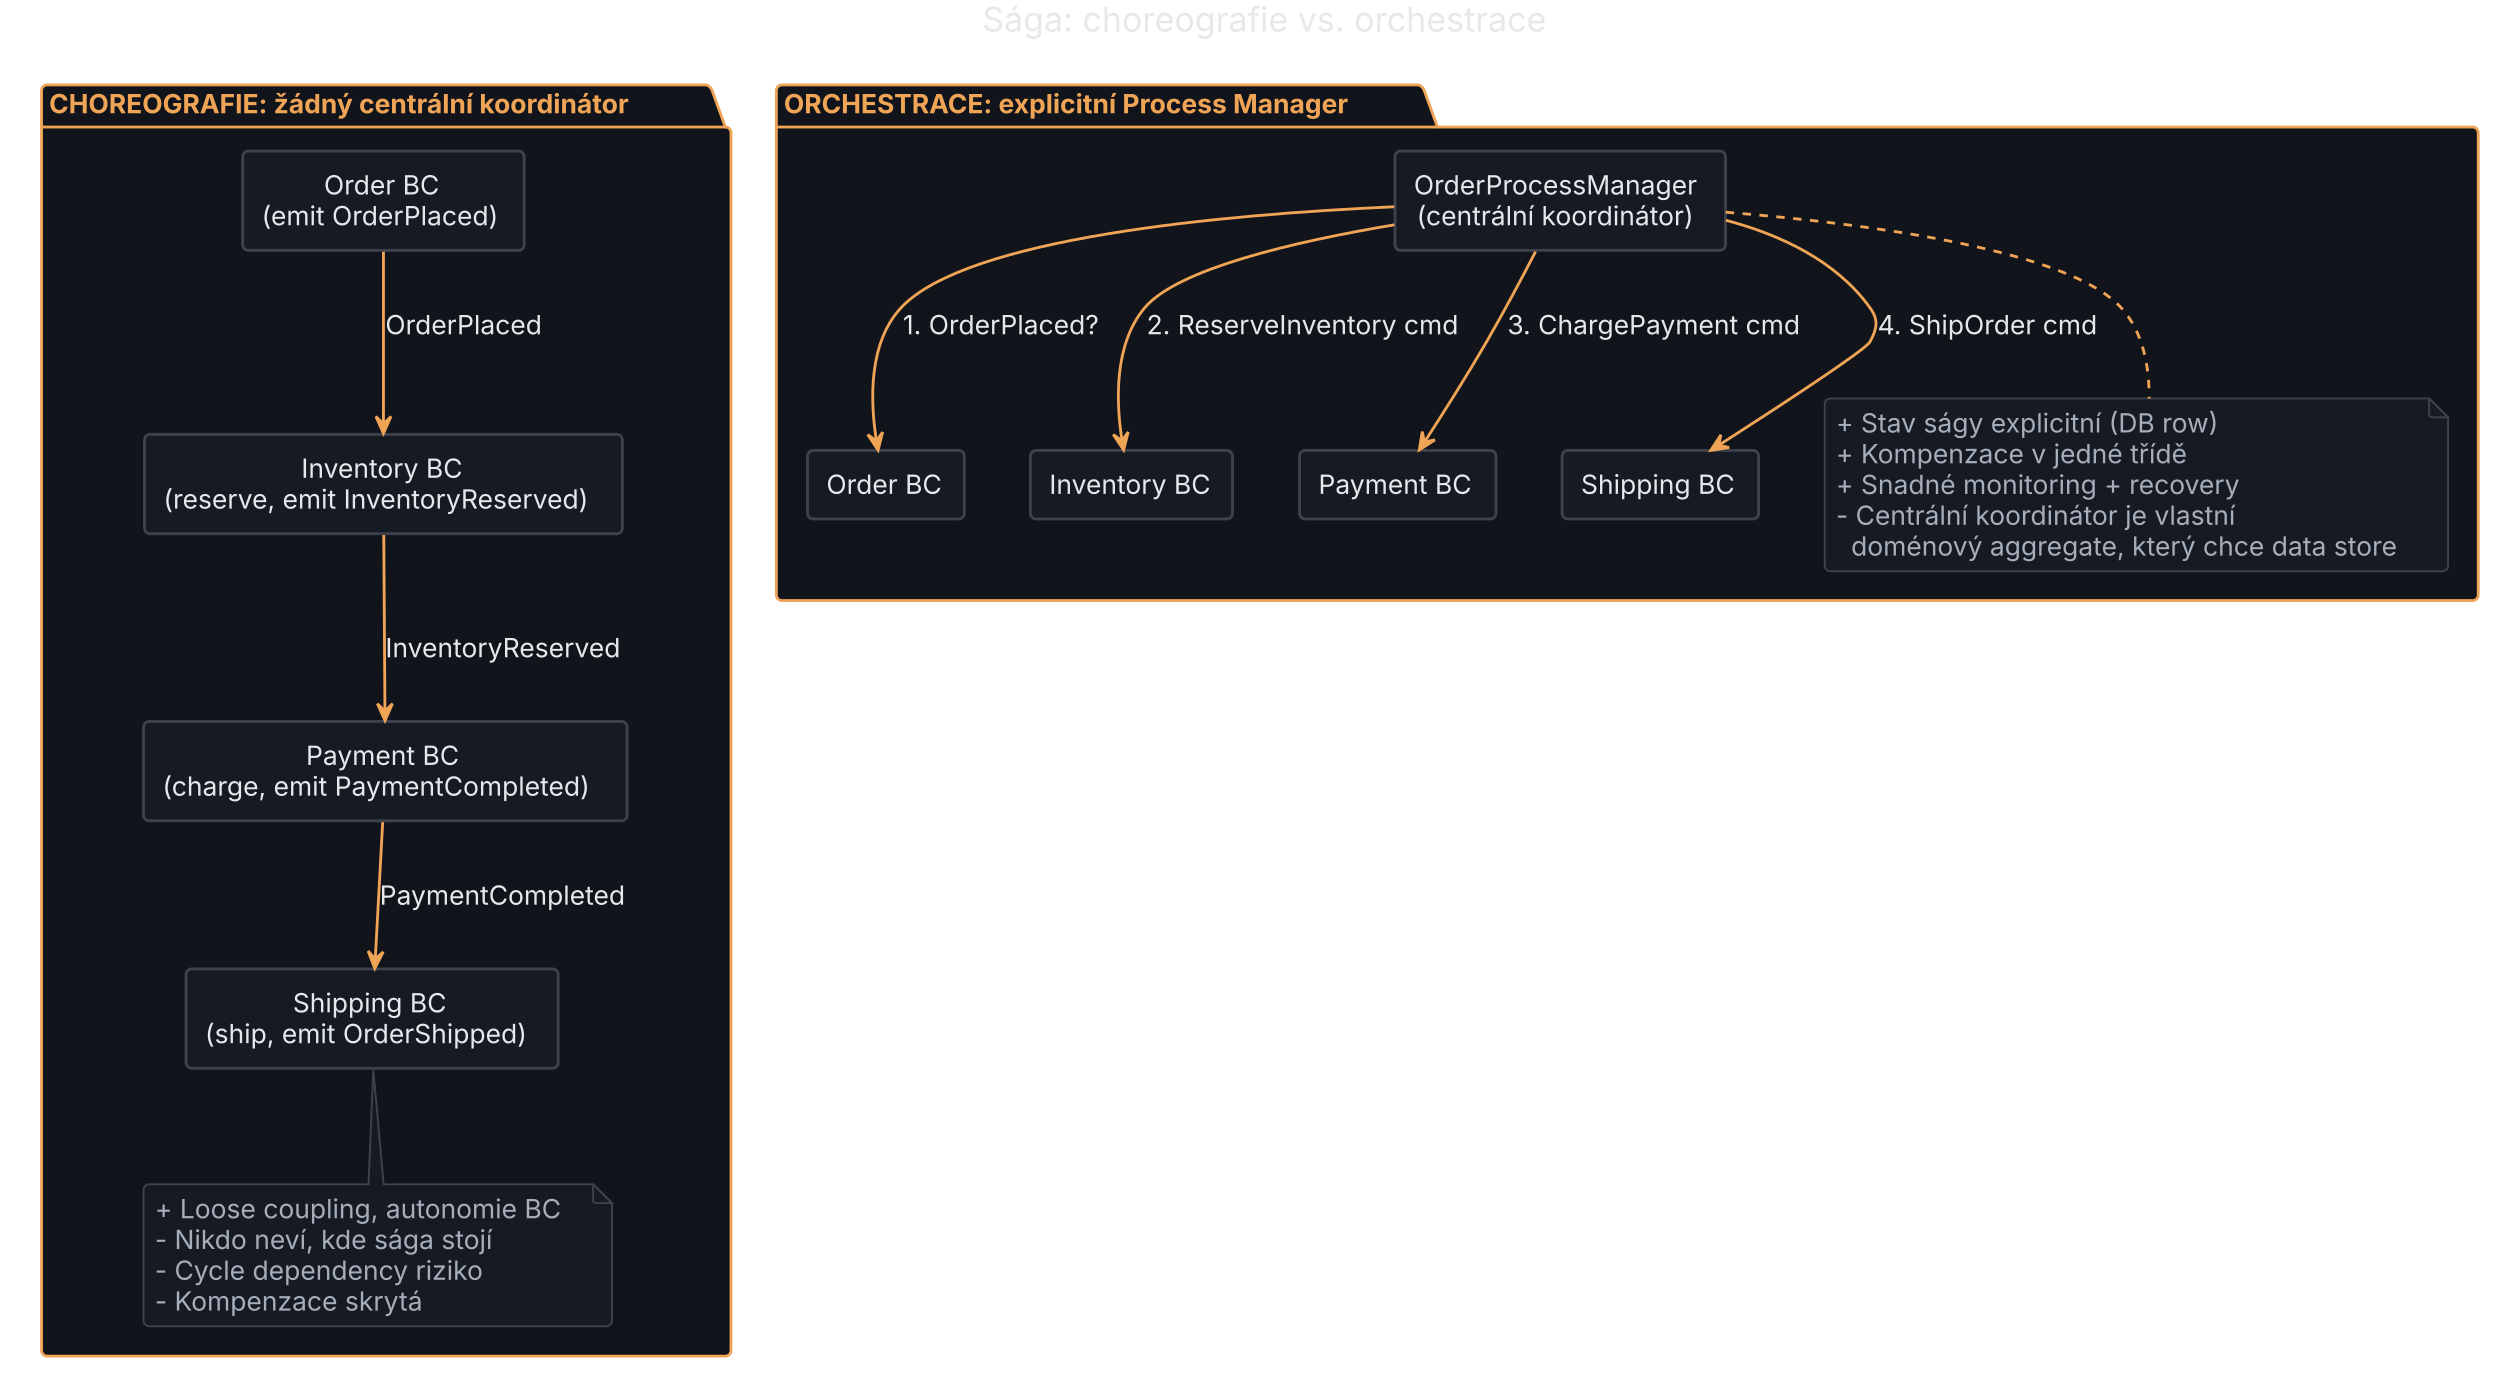
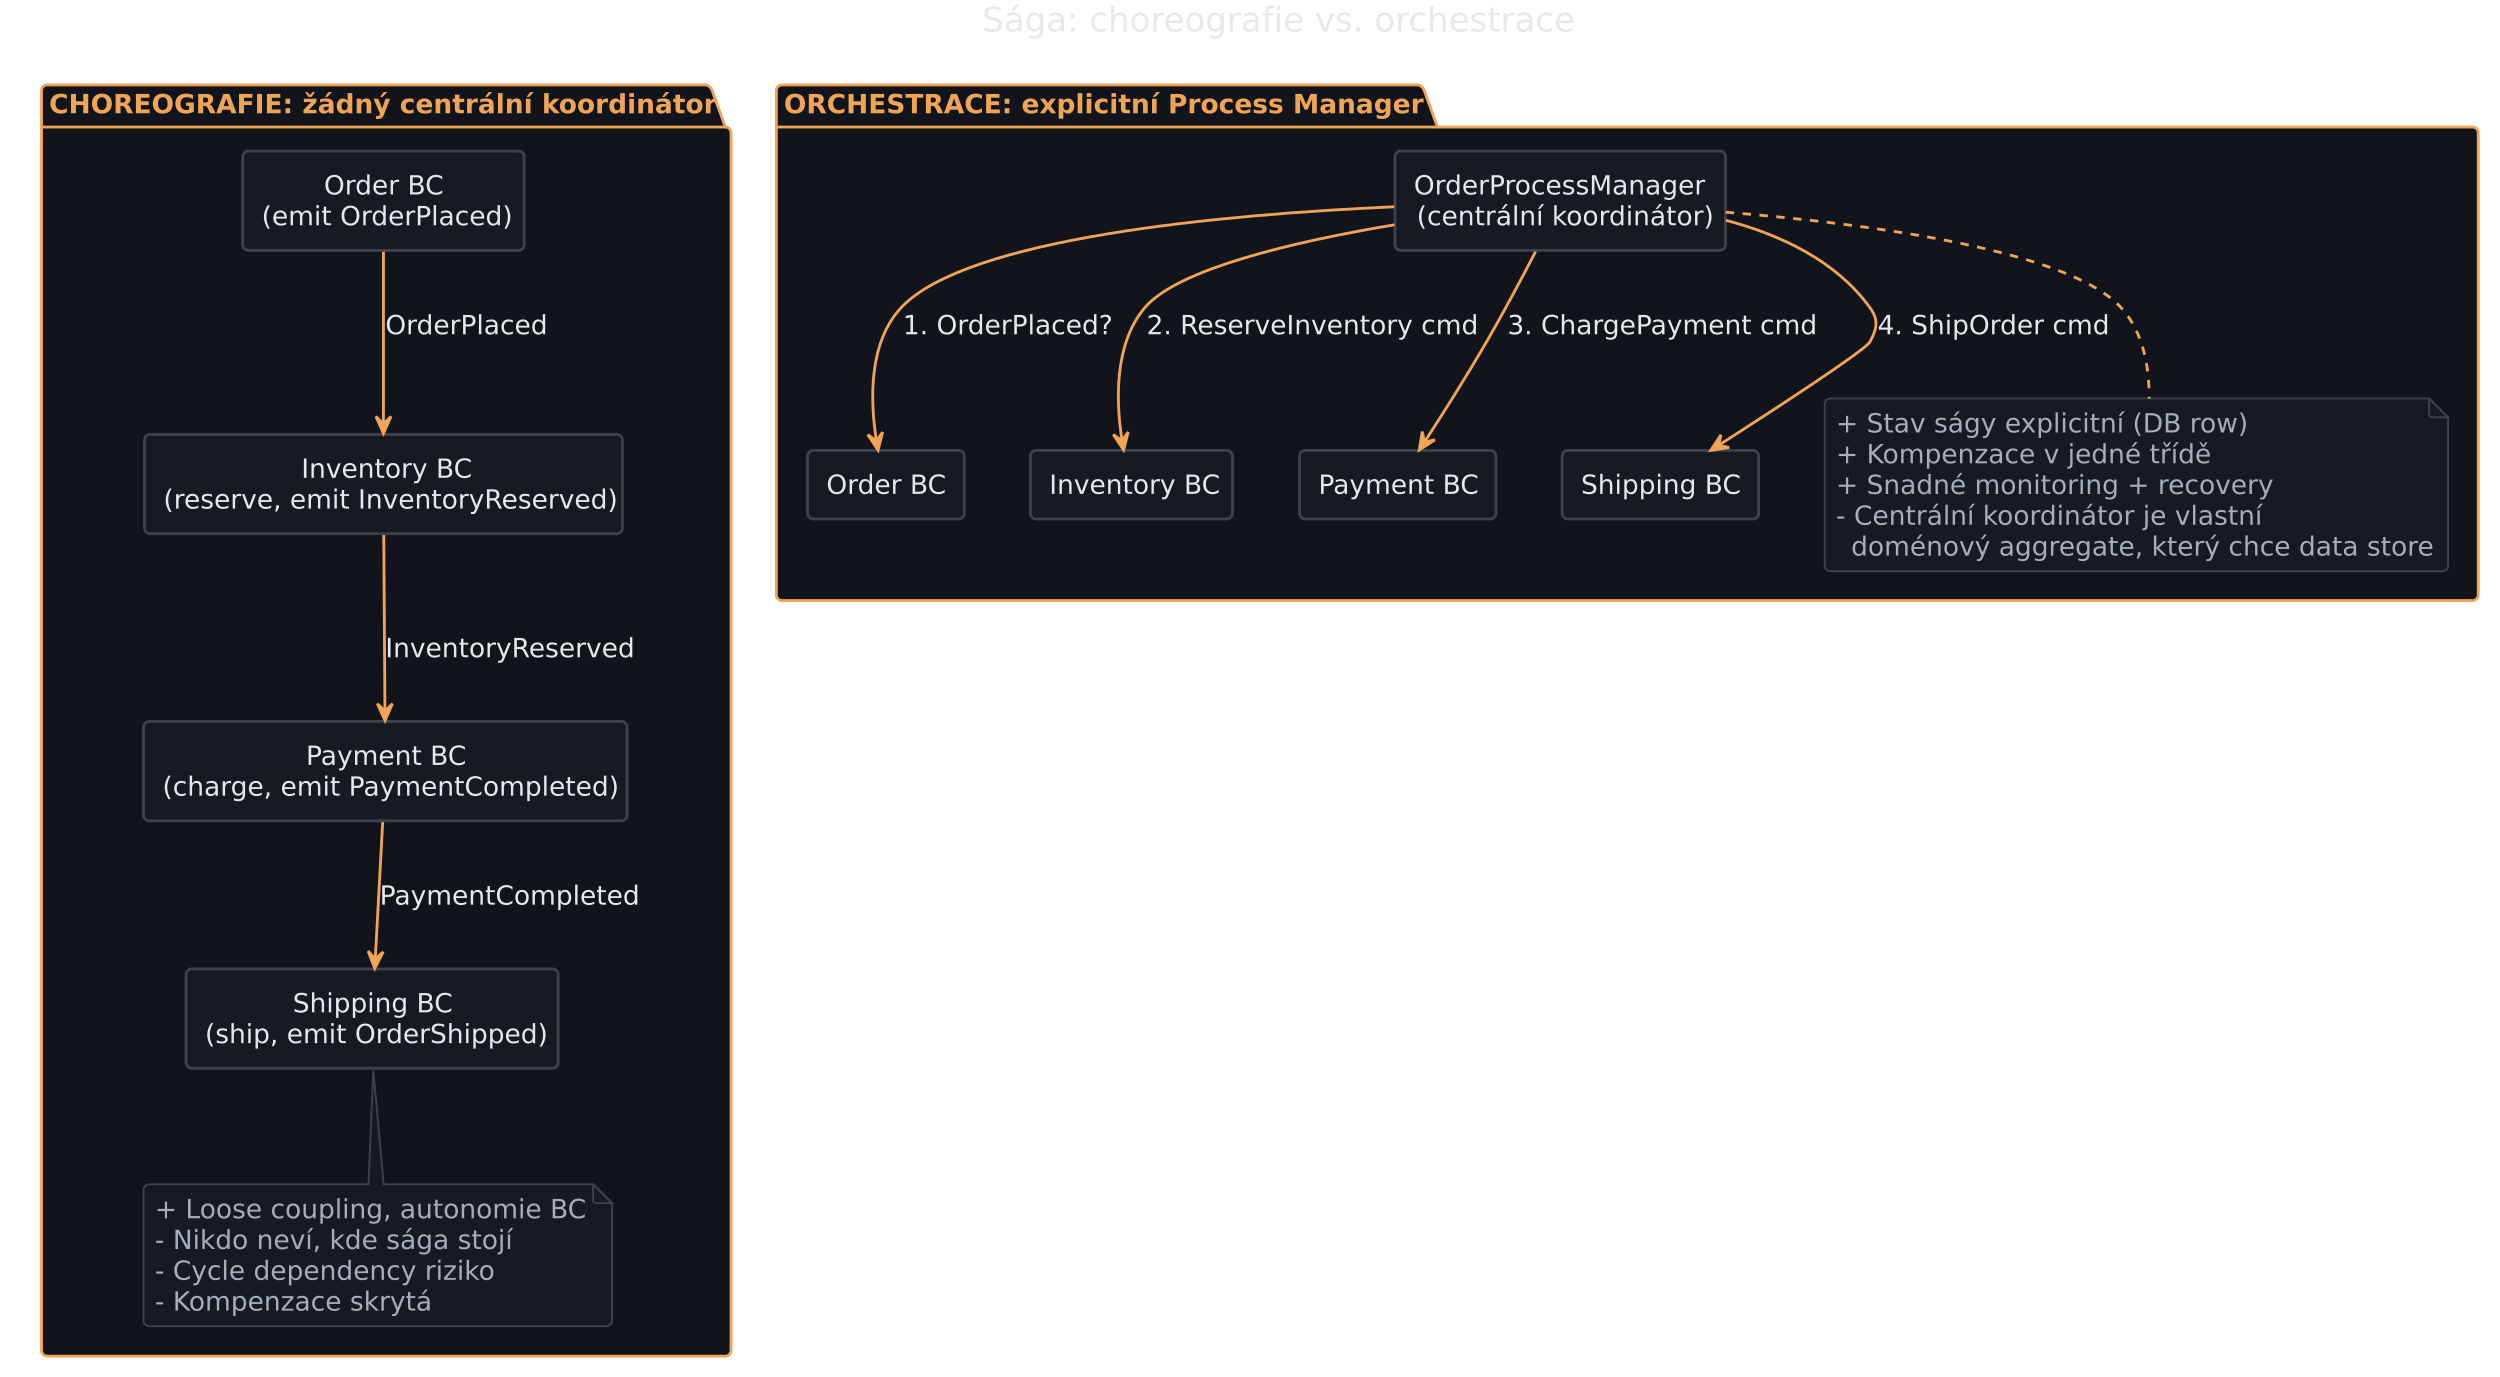
<svg xmlns="http://www.w3.org/2000/svg" contentScriptType="application/ecmascript" contentStyleType="text/css" height="1139.062px" preserveAspectRatio="none" style="width:2068px;height:1139px;background:#11141A;" version="1.1" viewBox="0 0 2068 1139" width="2068.75px" zoomAndPan="magnify">
  <defs />
  <g>
-     <text fill="#E6E8EC" font-family="Inter, ui-sans-serif, system-ui, -apple-system, sans-serif" font-size="28.125" lengthAdjust="spacingAndGlyphs" textLength="478.125" x="812.5" y="26.106">Sága: choreografie vs. orchestrace</text>
+     <text fill="#E6E8EC" font-family="DejaVu Sans" font-size="28.125" lengthAdjust="spacingAndGlyphs" textLength="478.125" x="812.5" y="26.106">Sága: choreografie vs. orchestrace</text>
    <path d="M39.062,70.239 L584.375,70.239 A7.031,7.031 0 0 1 589.062,74.927 L600,105.078 L600,105.078 A4.688,4.688 0 0 1 604.688,109.766 L604.688,1117.114 A4.688,4.688 0 0 1 600,1121.802 L39.062,1121.802 A4.688,4.688 0 0 1 34.375,1117.114 L34.375,74.927 A4.688,4.688 0 0 1 39.062,70.239 " fill="#11141A" style="stroke: #F0A456; stroke-width: 2.344;" />
    <line style="stroke: #F0A456; stroke-width: 2.344;" x1="34.375" x2="600" y1="105.078" y2="105.078" />
-     <text fill="#F0A456" font-family="Inter, ui-sans-serif, system-ui, -apple-system, sans-serif" font-size="21.875" font-weight="bold" lengthAdjust="spacingAndGlyphs" textLength="545.312" x="40.625" y="93.669">CHOREOGRAFIE: žádný centrální koordinátor</text>
+     <text fill="#F0A456" font-family="DejaVu Sans" font-size="21.875" font-weight="bold" lengthAdjust="spacingAndGlyphs" textLength="545.312" x="40.625" y="93.669">CHOREOGRAFIE: žádný centrální koordinátor</text>
    <path d="M646.875,70.239 L1173.438,70.239 A7.031,7.031 0 0 1 1178.125,74.927 L1189.062,105.078 L2045.312,105.078 A4.688,4.688 0 0 1 2050,109.766 L2050,492.114 A4.688,4.688 0 0 1 2045.312,496.802 L646.875,496.802 A4.688,4.688 0 0 1 642.188,492.114 L642.188,74.927 A4.688,4.688 0 0 1 646.875,70.239 " fill="#11141A" style="stroke: #F0A456; stroke-width: 2.344;" />
    <line style="stroke: #F0A456; stroke-width: 2.344;" x1="642.188" x2="1189.062" y1="105.078" y2="105.078" />
-     <text fill="#F0A456" font-family="Inter, ui-sans-serif, system-ui, -apple-system, sans-serif" font-size="21.875" font-weight="bold" lengthAdjust="spacingAndGlyphs" textLength="526.562" x="648.438" y="93.669">ORCHESTRACE: explicitní Process Manager</text>
+     <text fill="#F0A456" font-family="DejaVu Sans" font-size="21.875" font-weight="bold" lengthAdjust="spacingAndGlyphs" textLength="526.562" x="648.438" y="93.669">ORCHESTRACE: explicitní Process Manager</text>
    <rect fill="#161A22" height="82.178" rx="4.688" ry="4.688" style="stroke: #3D424E; stroke-width: 2.344;" width="232.812" x="200.781" y="124.927" />
-     <text fill="#E6E8EC" font-family="Inter, ui-sans-serif, system-ui, -apple-system, sans-serif" font-size="21.875" lengthAdjust="spacingAndGlyphs" textLength="98.438" x="267.969" y="160.857">Order BC</text>
-     <text fill="#E6E8EC" font-family="Inter, ui-sans-serif, system-ui, -apple-system, sans-serif" font-size="21.875" lengthAdjust="spacingAndGlyphs" textLength="201.562" x="216.406" y="186.321">(emit OrderPlaced)</text>
+     <text fill="#E6E8EC" font-family="DejaVu Sans" font-size="21.875" lengthAdjust="spacingAndGlyphs" textLength="98.438" x="267.969" y="160.857">Order BC</text>
+     <text fill="#E6E8EC" font-family="DejaVu Sans" font-size="21.875" lengthAdjust="spacingAndGlyphs" textLength="201.562" x="216.406" y="186.321">(emit OrderPlaced)</text>
    <rect fill="#161A22" height="82.178" rx="4.688" ry="4.688" style="stroke: #3D424E; stroke-width: 2.344;" width="395.312" x="119.531" y="359.302" />
-     <text fill="#E6E8EC" font-family="Inter, ui-sans-serif, system-ui, -apple-system, sans-serif" font-size="21.875" lengthAdjust="spacingAndGlyphs" textLength="135.938" x="249.219" y="395.232">Inventory BC</text>
-     <text fill="#E6E8EC" font-family="Inter, ui-sans-serif, system-ui, -apple-system, sans-serif" font-size="21.875" lengthAdjust="spacingAndGlyphs" textLength="364.062" x="135.156" y="420.695">(reserve, emit InventoryReserved)</text>
+     <text fill="#E6E8EC" font-family="DejaVu Sans" font-size="21.875" lengthAdjust="spacingAndGlyphs" textLength="135.938" x="249.219" y="395.232">Inventory BC</text>
+     <text fill="#E6E8EC" font-family="DejaVu Sans" font-size="21.875" lengthAdjust="spacingAndGlyphs" textLength="364.062" x="135.156" y="420.695">(reserve, emit InventoryReserved)</text>
    <rect fill="#161A22" height="82.178" rx="4.688" ry="4.688" style="stroke: #3D424E; stroke-width: 2.344;" width="400" x="118.75" y="596.802" />
-     <text fill="#E6E8EC" font-family="Inter, ui-sans-serif, system-ui, -apple-system, sans-serif" font-size="21.875" lengthAdjust="spacingAndGlyphs" textLength="131.25" x="253.125" y="632.732">Payment BC</text>
-     <text fill="#E6E8EC" font-family="Inter, ui-sans-serif, system-ui, -apple-system, sans-serif" font-size="21.875" lengthAdjust="spacingAndGlyphs" textLength="368.75" x="134.375" y="658.196">(charge, emit PaymentCompleted)</text>
+     <text fill="#E6E8EC" font-family="DejaVu Sans" font-size="21.875" lengthAdjust="spacingAndGlyphs" textLength="131.25" x="253.125" y="632.732">Payment BC</text>
+     <text fill="#E6E8EC" font-family="DejaVu Sans" font-size="21.875" lengthAdjust="spacingAndGlyphs" textLength="368.75" x="134.375" y="658.196">(charge, emit PaymentCompleted)</text>
    <rect fill="#161A22" height="82.178" rx="4.688" ry="4.688" style="stroke: #3D424E; stroke-width: 2.344;" width="307.812" x="153.906" y="801.489" />
-     <text fill="#E6E8EC" font-family="Inter, ui-sans-serif, system-ui, -apple-system, sans-serif" font-size="21.875" lengthAdjust="spacingAndGlyphs" textLength="131.25" x="242.188" y="837.419">Shipping BC</text>
-     <text fill="#E6E8EC" font-family="Inter, ui-sans-serif, system-ui, -apple-system, sans-serif" font-size="21.875" lengthAdjust="spacingAndGlyphs" textLength="276.562" x="169.531" y="862.883">(ship, emit OrderShipped)</text>
+     <text fill="#E6E8EC" font-family="DejaVu Sans" font-size="21.875" lengthAdjust="spacingAndGlyphs" textLength="131.25" x="242.188" y="837.419">Shipping BC</text>
+     <text fill="#E6E8EC" font-family="DejaVu Sans" font-size="21.875" lengthAdjust="spacingAndGlyphs" textLength="276.562" x="169.531" y="862.883">(ship, emit OrderShipped)</text>
    <path d="M118.75,984.302 L118.75,1092.407 A4.688,4.688 0 0 0 123.438,1097.095 L501.562,1097.095 A4.688,4.688 0 0 0 506.25,1092.407 L506.25,995.239 L490.625,979.614 L317.344,979.614 L308.797,884.739 L304.844,979.614 L123.438,979.614 A4.688,4.688 0 0 0 118.75,984.302 " fill="#161A22" style="stroke: #3D424E; stroke-width: 1.562;" />
    <path d="M490.625,979.614 L490.625,992.895 A2.344,2.344 0 0 0 492.969,995.239 L506.25,995.239 L490.625,979.614 " fill="#161A22" style="stroke: #3D424E; stroke-width: 1.562;" />
-     <text fill="#A6ADBB" font-family="Inter, ui-sans-serif, system-ui, -apple-system, sans-serif" font-size="21.875" lengthAdjust="spacingAndGlyphs" textLength="354.688" x="128.125" y="1007.732">+ Loose coupling, autonomie BC</text>
-     <text fill="#A6ADBB" font-family="Inter, ui-sans-serif, system-ui, -apple-system, sans-serif" font-size="21.875" lengthAdjust="spacingAndGlyphs" textLength="285.938" x="128.125" y="1033.196">- Nikdo neví, kde sága stojí</text>
-     <text fill="#A6ADBB" font-family="Inter, ui-sans-serif, system-ui, -apple-system, sans-serif" font-size="21.875" lengthAdjust="spacingAndGlyphs" textLength="276.562" x="128.125" y="1058.659">- Cycle dependency riziko</text>
-     <text fill="#A6ADBB" font-family="Inter, ui-sans-serif, system-ui, -apple-system, sans-serif" font-size="21.875" lengthAdjust="spacingAndGlyphs" textLength="226.562" x="128.125" y="1084.123">- Kompenzace skrytá</text>
+     <text fill="#A6ADBB" font-family="DejaVu Sans" font-size="21.875" lengthAdjust="spacingAndGlyphs" textLength="354.688" x="128.125" y="1007.732">+ Loose coupling, autonomie BC</text>
+     <text fill="#A6ADBB" font-family="DejaVu Sans" font-size="21.875" lengthAdjust="spacingAndGlyphs" textLength="285.938" x="128.125" y="1033.196">- Nikdo neví, kde sága stojí</text>
+     <text fill="#A6ADBB" font-family="DejaVu Sans" font-size="21.875" lengthAdjust="spacingAndGlyphs" textLength="276.562" x="128.125" y="1058.659">- Cycle dependency riziko</text>
+     <text fill="#A6ADBB" font-family="DejaVu Sans" font-size="21.875" lengthAdjust="spacingAndGlyphs" textLength="226.562" x="128.125" y="1084.123">- Kompenzace skrytá</text>
    <rect fill="#161A22" height="82.178" rx="4.688" ry="4.688" style="stroke: #3D424E; stroke-width: 2.344;" width="273.438" x="1153.906" y="124.927" />
-     <text fill="#E6E8EC" font-family="Inter, ui-sans-serif, system-ui, -apple-system, sans-serif" font-size="21.875" lengthAdjust="spacingAndGlyphs" textLength="242.188" x="1169.531" y="160.857">OrderProcessManager</text>
-     <text fill="#E6E8EC" font-family="Inter, ui-sans-serif, system-ui, -apple-system, sans-serif" font-size="21.875" lengthAdjust="spacingAndGlyphs" textLength="237.5" x="1171.875" y="186.321">(centrální koordinátor)</text>
+     <text fill="#E6E8EC" font-family="DejaVu Sans" font-size="21.875" lengthAdjust="spacingAndGlyphs" textLength="242.188" x="1169.531" y="160.857">OrderProcessManager</text>
+     <text fill="#E6E8EC" font-family="DejaVu Sans" font-size="21.875" lengthAdjust="spacingAndGlyphs" textLength="237.5" x="1171.875" y="186.321">(centrální koordinátor)</text>
    <rect fill="#161A22" height="56.714" rx="4.688" ry="4.688" style="stroke: #3D424E; stroke-width: 2.344;" width="129.688" x="667.969" y="372.583" />
-     <text fill="#E6E8EC" font-family="Inter, ui-sans-serif, system-ui, -apple-system, sans-serif" font-size="21.875" lengthAdjust="spacingAndGlyphs" textLength="98.438" x="683.594" y="408.513">Order BC</text>
+     <text fill="#E6E8EC" font-family="DejaVu Sans" font-size="21.875" lengthAdjust="spacingAndGlyphs" textLength="98.438" x="683.594" y="408.513">Order BC</text>
    <rect fill="#161A22" height="56.714" rx="4.688" ry="4.688" style="stroke: #3D424E; stroke-width: 2.344;" width="167.188" x="852.344" y="372.583" />
-     <text fill="#E6E8EC" font-family="Inter, ui-sans-serif, system-ui, -apple-system, sans-serif" font-size="21.875" lengthAdjust="spacingAndGlyphs" textLength="135.938" x="867.969" y="408.513">Inventory BC</text>
+     <text fill="#E6E8EC" font-family="DejaVu Sans" font-size="21.875" lengthAdjust="spacingAndGlyphs" textLength="135.938" x="867.969" y="408.513">Inventory BC</text>
    <rect fill="#161A22" height="56.714" rx="4.688" ry="4.688" style="stroke: #3D424E; stroke-width: 2.344;" width="162.5" x="1075" y="372.583" />
-     <text fill="#E6E8EC" font-family="Inter, ui-sans-serif, system-ui, -apple-system, sans-serif" font-size="21.875" lengthAdjust="spacingAndGlyphs" textLength="131.25" x="1090.625" y="408.513">Payment BC</text>
+     <text fill="#E6E8EC" font-family="DejaVu Sans" font-size="21.875" lengthAdjust="spacingAndGlyphs" textLength="131.25" x="1090.625" y="408.513">Payment BC</text>
    <rect fill="#161A22" height="56.714" rx="4.688" ry="4.688" style="stroke: #3D424E; stroke-width: 2.344;" width="162.5" x="1292.188" y="372.583" />
-     <text fill="#E6E8EC" font-family="Inter, ui-sans-serif, system-ui, -apple-system, sans-serif" font-size="21.875" lengthAdjust="spacingAndGlyphs" textLength="131.25" x="1307.812" y="408.513">Shipping BC</text>
+     <text fill="#E6E8EC" font-family="DejaVu Sans" font-size="21.875" lengthAdjust="spacingAndGlyphs" textLength="131.25" x="1307.812" y="408.513">Shipping BC</text>
    <path d="M1509.375,334.302 L1509.375,467.871 A4.688,4.688 0 0 0 1514.062,472.559 L2020.312,472.559 A4.688,4.688 0 0 0 2025,467.871 L2025,345.239 L2009.375,329.614 L1514.062,329.614 A4.688,4.688 0 0 0 1509.375,334.302 " fill="#161A22" style="stroke: #3D424E; stroke-width: 1.562;" />
    <path d="M2009.375,329.614 L2009.375,342.896 A2.344,2.344 0 0 0 2011.719,345.239 L2025,345.239 L2009.375,329.614 " fill="#161A22" style="stroke: #3D424E; stroke-width: 1.562;" />
-     <text fill="#A6ADBB" font-family="Inter, ui-sans-serif, system-ui, -apple-system, sans-serif" font-size="21.875" lengthAdjust="spacingAndGlyphs" textLength="325" x="1518.75" y="357.732">+ Stav ságy explicitní (DB row)</text>
-     <text fill="#A6ADBB" font-family="Inter, ui-sans-serif, system-ui, -apple-system, sans-serif" font-size="21.875" lengthAdjust="spacingAndGlyphs" textLength="306.25" x="1518.75" y="383.195">+ Kompenzace v jedné třídě</text>
-     <text fill="#A6ADBB" font-family="Inter, ui-sans-serif, system-ui, -apple-system, sans-serif" font-size="21.875" lengthAdjust="spacingAndGlyphs" textLength="353.125" x="1518.75" y="408.659">+ Snadné monitoring + recovery</text>
-     <text fill="#A6ADBB" font-family="Inter, ui-sans-serif, system-ui, -apple-system, sans-serif" font-size="21.875" lengthAdjust="spacingAndGlyphs" textLength="337.5" x="1518.75" y="434.123">- Centrální koordinátor je vlastní</text>
-     <text fill="#A6ADBB" font-family="Inter, ui-sans-serif, system-ui, -apple-system, sans-serif" font-size="21.875" lengthAdjust="spacingAndGlyphs" textLength="470.312" x="1531.25" y="459.587">doménový aggregate, který chce data store</text>
+     <text fill="#A6ADBB" font-family="DejaVu Sans" font-size="21.875" lengthAdjust="spacingAndGlyphs" textLength="325" x="1518.75" y="357.732">+ Stav ságy explicitní (DB row)</text>
+     <text fill="#A6ADBB" font-family="DejaVu Sans" font-size="21.875" lengthAdjust="spacingAndGlyphs" textLength="306.25" x="1518.75" y="383.195">+ Kompenzace v jedné třídě</text>
+     <text fill="#A6ADBB" font-family="DejaVu Sans" font-size="21.875" lengthAdjust="spacingAndGlyphs" textLength="353.125" x="1518.75" y="408.659">+ Snadné monitoring + recovery</text>
+     <text fill="#A6ADBB" font-family="DejaVu Sans" font-size="21.875" lengthAdjust="spacingAndGlyphs" textLength="337.5" x="1518.75" y="434.123">- Centrální koordinátor je vlastní</text>
+     <text fill="#A6ADBB" font-family="DejaVu Sans" font-size="21.875" lengthAdjust="spacingAndGlyphs" textLength="470.312" x="1531.25" y="459.587">doménový aggregate, který chce data store</text>
    <path d="M317.188,208.177 C317.188,247.724 317.188,308.099 317.188,350.349 " fill="none" id="c_order-&gt;c_inv" style="stroke: #F0A456; stroke-width: 2.344;" />
    <polygon fill="#F0A456" points="317.188,358.552,323.438,344.489,317.188,350.739,310.938,344.489,317.188,358.552" style="stroke: #F0A456; stroke-width: 2.344;" />
-     <text fill="#E6E8EC" font-family="Inter, ui-sans-serif, system-ui, -apple-system, sans-serif" font-size="21.875" lengthAdjust="spacingAndGlyphs" textLength="132.812" x="318.75" y="276.482">OrderPlaced</text>
+     <text fill="#E6E8EC" font-family="DejaVu Sans" font-size="21.875" lengthAdjust="spacingAndGlyphs" textLength="132.812" x="318.75" y="276.482">OrderPlaced</text>
    <path d="M317.453,442.567 C317.719,482.802 318.141,544.724 318.422,587.755 " fill="none" id="c_inv-&gt;c_pay" style="stroke: #F0A456; stroke-width: 2.344;" />
    <polygon fill="#F0A456" points="318.484,596.099,324.654,582.001,318.44,588.286,312.154,582.072,318.484,596.099" style="stroke: #F0A456; stroke-width: 2.344;" />
-     <text fill="#E6E8EC" font-family="Inter, ui-sans-serif, system-ui, -apple-system, sans-serif" font-size="21.875" lengthAdjust="spacingAndGlyphs" textLength="201.562" x="318.75" y="543.669">InventoryReserved</text>
+     <text fill="#E6E8EC" font-family="DejaVu Sans" font-size="21.875" lengthAdjust="spacingAndGlyphs" textLength="201.562" x="318.75" y="543.669">InventoryReserved</text>
    <path d="M316.562,680.083 C314.797,712.614 312.312,758.52 310.438,793.036 " fill="none" id="c_pay-&gt;c_ship" style="stroke: #F0A456; stroke-width: 2.344;" />
    <polygon fill="#F0A456" points="310,801.099,317.003,787.396,310.423,793.298,304.522,786.718,310,801.099" style="stroke: #F0A456; stroke-width: 2.344;" />
-     <text fill="#E6E8EC" font-family="Inter, ui-sans-serif, system-ui, -apple-system, sans-serif" font-size="21.875" lengthAdjust="spacingAndGlyphs" textLength="212.5" x="314.062" y="748.357">PaymentCompleted</text>
+     <text fill="#E6E8EC" font-family="DejaVu Sans" font-size="21.875" lengthAdjust="spacingAndGlyphs" textLength="212.5" x="314.062" y="748.357">PaymentCompleted</text>
    <path d="M1153.328,171.036 C1010.156,177.442 799.203,196.724 745.312,254.614 C718.266,283.677 719.781,331.755 724.953,364.396 " fill="none" id="o_pm-&gt;o_order" style="stroke: #F0A456; stroke-width: 2.344;" />
    <polygon fill="#F0A456" points="726.328,372.349,730.118,357.434,725.011,364.648,717.797,359.541,726.328,372.349" style="stroke: #F0A456; stroke-width: 2.344;" />
-     <text fill="#E6E8EC" font-family="Inter, ui-sans-serif, system-ui, -apple-system, sans-serif" font-size="21.875" lengthAdjust="spacingAndGlyphs" textLength="170.312" x="746.875" y="276.482">1. OrderPlaced?</text>
+     <text fill="#E6E8EC" font-family="DejaVu Sans" font-size="21.875" lengthAdjust="spacingAndGlyphs" textLength="170.312" x="746.875" y="276.482">1. OrderPlaced?</text>
    <path d="M1153.531,185.927 C1069.859,199.958 973.922,222.474 946.875,254.614 C921.484,284.786 923.078,332.177 928.141,364.411 " fill="none" id="o_pm-&gt;o_inv" style="stroke: #F0A456; stroke-width: 2.344;" />
    <polygon fill="#F0A456" points="929.484,372.255,933.232,357.329,928.146,364.558,920.917,359.471,929.484,372.255" style="stroke: #F0A456; stroke-width: 2.344;" />
-     <text fill="#E6E8EC" font-family="Inter, ui-sans-serif, system-ui, -apple-system, sans-serif" font-size="21.875" lengthAdjust="spacingAndGlyphs" textLength="267.188" x="948.438" y="276.482">2. ReserveInventory cmd</text>
+     <text fill="#E6E8EC" font-family="DejaVu Sans" font-size="21.875" lengthAdjust="spacingAndGlyphs" textLength="267.188" x="948.438" y="276.482">2. ReserveInventory cmd</text>
    <path d="M1270.203,208.161 C1258.703,230.38 1243.844,258.333 1229.688,282.739 C1213.297,311.036 1193.438,342.333 1178.516,365.349 " fill="none" id="o_pm-&gt;o_pay" style="stroke: #F0A456; stroke-width: 2.344;" />
    <polygon fill="#F0A456" points="1174.047,372.208,1186.962,363.841,1178.313,365.663,1176.491,357.014,1174.047,372.208" style="stroke: #F0A456; stroke-width: 2.344;" />
-     <text fill="#E6E8EC" font-family="Inter, ui-sans-serif, system-ui, -apple-system, sans-serif" font-size="21.875" lengthAdjust="spacingAndGlyphs" textLength="251.562" x="1246.875" y="276.482">3. ChargePayment cmd</text>
+     <text fill="#E6E8EC" font-family="DejaVu Sans" font-size="21.875" lengthAdjust="spacingAndGlyphs" textLength="251.562" x="1246.875" y="276.482">3. ChargePayment cmd</text>
    <path d="M1427.609,182.208 C1473.062,194.224 1519.094,215.88 1546.875,254.614 C1554.156,264.771 1552.75,271.708 1546.875,282.739 C1543.344,289.364 1471.828,336.114 1421.75,368.302 " fill="none" id="o_pm-&gt;o_ship" style="stroke: #F0A456; stroke-width: 2.344;" />
    <polygon fill="#F0A456" points="1415.141,372.552,1430.344,370.168,1421.702,368.311,1423.559,359.67,1415.141,372.552" style="stroke: #F0A456; stroke-width: 2.344;" />
-     <text fill="#E6E8EC" font-family="Inter, ui-sans-serif, system-ui, -apple-system, sans-serif" font-size="21.875" lengthAdjust="spacingAndGlyphs" textLength="187.5" x="1553.125" y="276.482">4. ShipOrder cmd</text>
+     <text fill="#E6E8EC" font-family="DejaVu Sans" font-size="21.875" lengthAdjust="spacingAndGlyphs" textLength="187.5" x="1553.125" y="276.482">4. ShipOrder cmd</text>
    <path d="M1427.5,175.52 C1548.312,185.333 1711.688,207.161 1754.688,254.614 C1772.781,274.583 1777.938,303.114 1777.797,329.552 " fill="none" id="o_pm-GMN24" style="stroke: #F0A456; stroke-width: 2.344; stroke-dasharray: 7.0,7.0;" />
  </g>
</svg>
